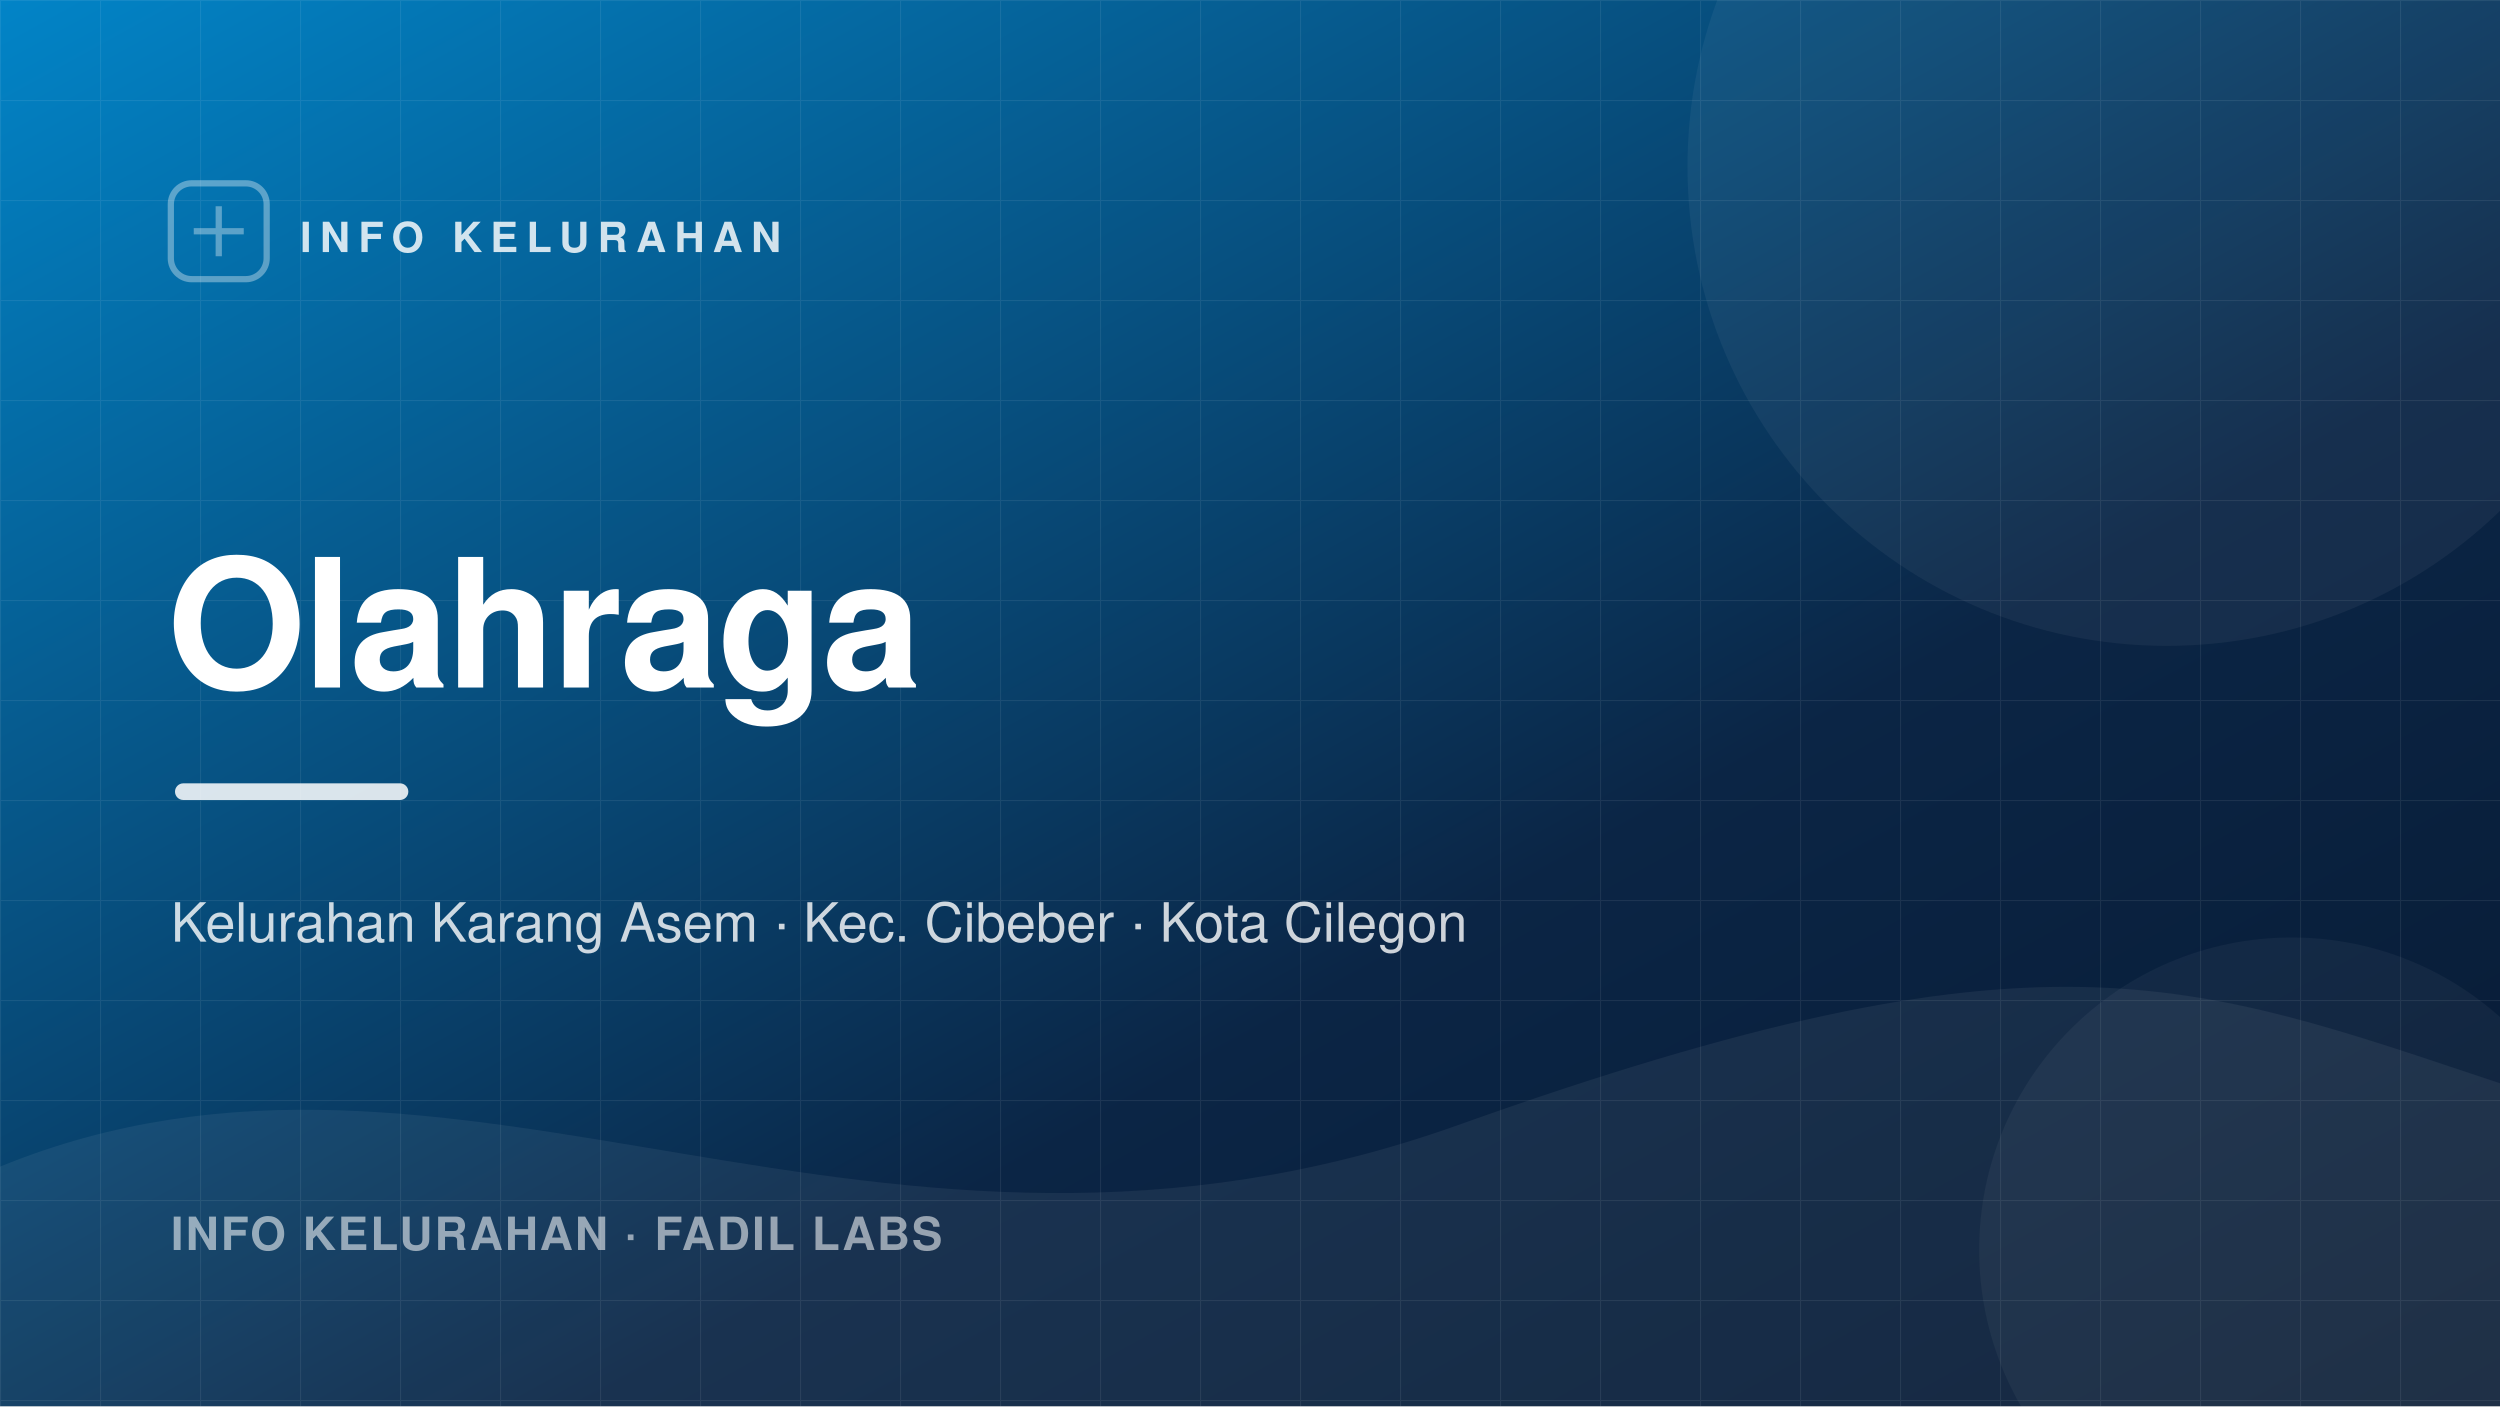
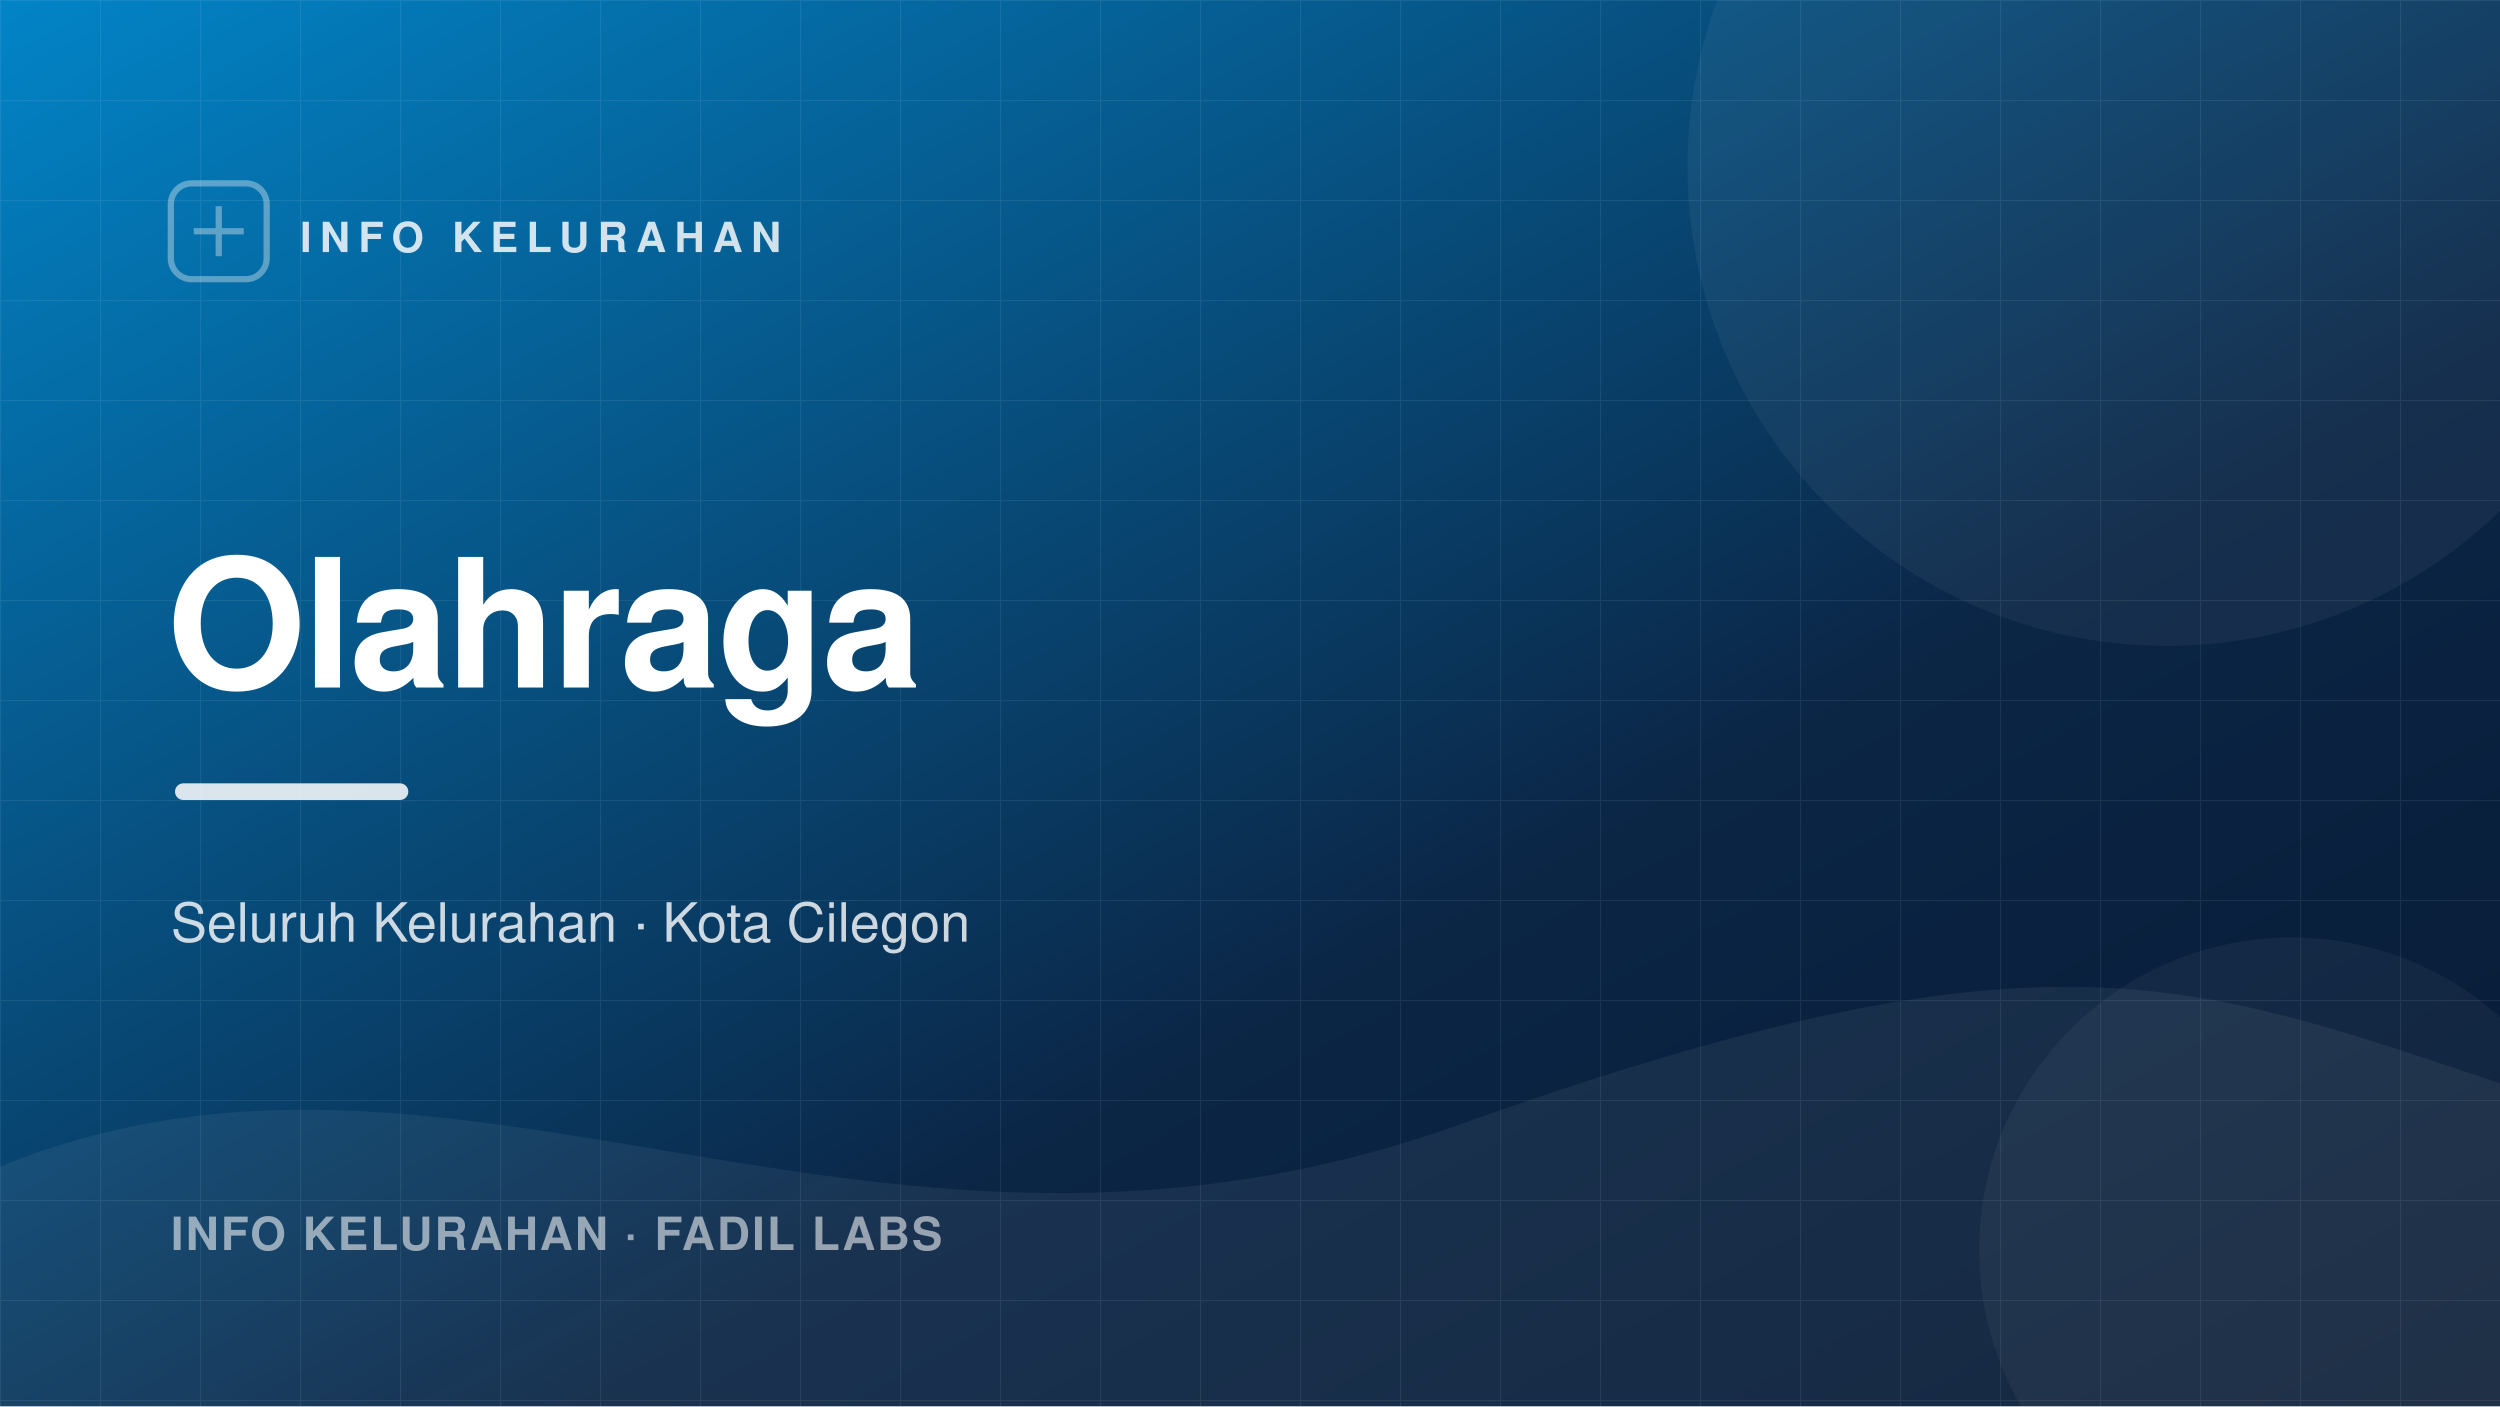
<svg xmlns="http://www.w3.org/2000/svg" width="1200" height="675" viewBox="0 0 1200 675" role="img" aria-label="Sampul Olahraga">
  <defs>
    <linearGradient id="g" x1="0" y1="0" x2="1" y2="1">
      <stop offset="0" stop-color="#0284c7" />
      <stop offset="0.62" stop-color="#0b2545" />
      <stop offset="1" stop-color="#071a33" />
    </linearGradient>
    <pattern id="grid" width="48" height="48" patternUnits="userSpaceOnUse">
      <path d="M48 0H0V48" fill="none" stroke="#ffffff" stroke-opacity="0.075" stroke-width="1" />
    </pattern>
  </defs>
  <rect width="1200" height="675" fill="url(#g)" />
  <rect width="1200" height="675" fill="url(#grid)" />
  <circle cx="1040" cy="80" r="230" fill="#ffffff" opacity="0.05" />
  <circle cx="1100" cy="600" r="150" fill="#ffffff" opacity="0.04" />
  <path d="M0 560 C 220 470, 420 640, 700 540 S 1050 470, 1200 520 L1200 675 L0 675 Z" fill="#ffffff" opacity="0.06" />
  <g fill="none" stroke="#ffffff" stroke-opacity="0.35" stroke-width="3">
    <rect x="82" y="88" width="46" height="46" rx="10" />
    <path d="M93 111h24M105 99v24" />
  </g>
  <text x="144" y="121" font-family="'Plus Jakarta Sans', Helvetica, Arial, sans-serif" font-size="20" font-weight="700" letter-spacing="4" fill="#ffffff" fill-opacity="0.82">INFO KELURAHAN</text>
  <text x="80" y="330" font-family="'Plus Jakarta Sans', Helvetica, Arial, sans-serif" font-size="86" font-weight="800" letter-spacing="-1.5" fill="#ffffff">Olahraga</text>
  <rect x="84" y="376" width="112" height="8" rx="4" fill="#ffffff" fill-opacity="0.85" />
-   <text x="82" y="452" font-family="'Plus Jakarta Sans', Helvetica, Arial, sans-serif" font-size="26" font-weight="500" fill="#ffffff" fill-opacity="0.8">Kelurahan Karang Asem · Kec. Cibeber · Kota Cilegon</text>
+   <text x="82" y="452" font-family="'Plus Jakarta Sans', Helvetica, Arial, sans-serif" font-size="26" font-weight="500" fill="#ffffff" fill-opacity="0.8">Seluruh Kelurahan · Kota Cilegon</text>
  <text x="82" y="600" font-family="'Plus Jakarta Sans', Helvetica, Arial, sans-serif" font-size="22" font-weight="700" letter-spacing="1" fill="#ffffff" fill-opacity="0.55">INFO KELURAHAN · FADIL LABS</text>
</svg>
